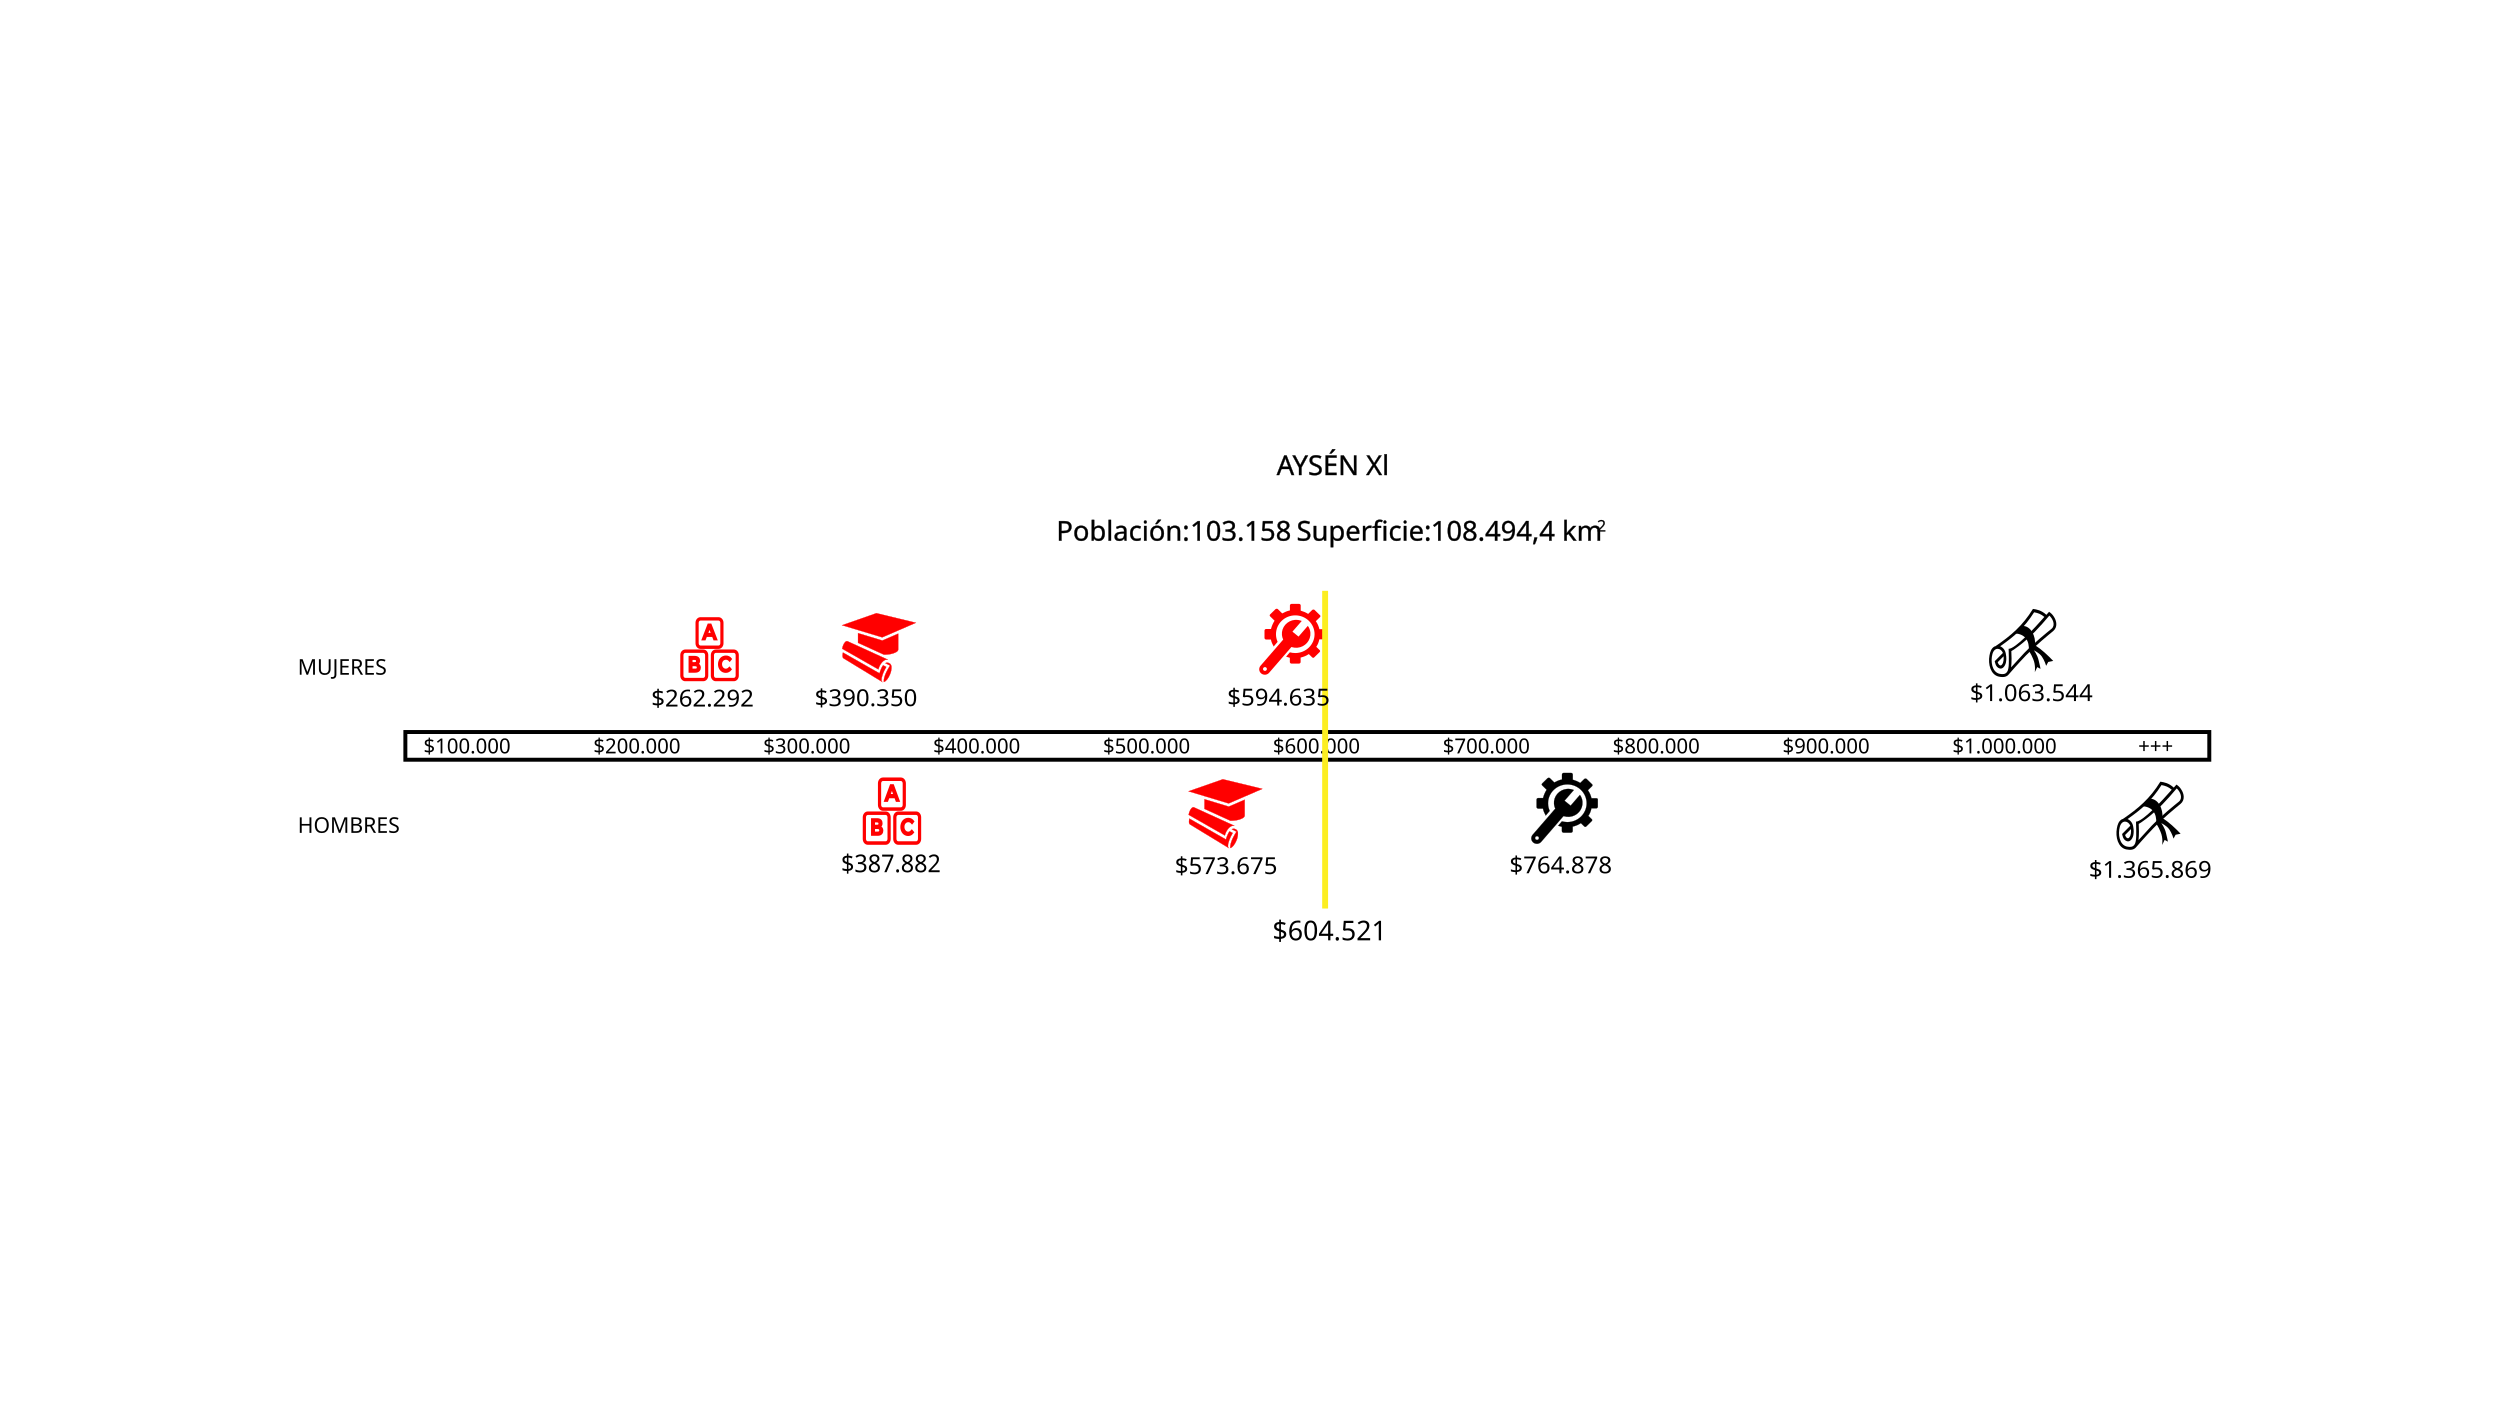
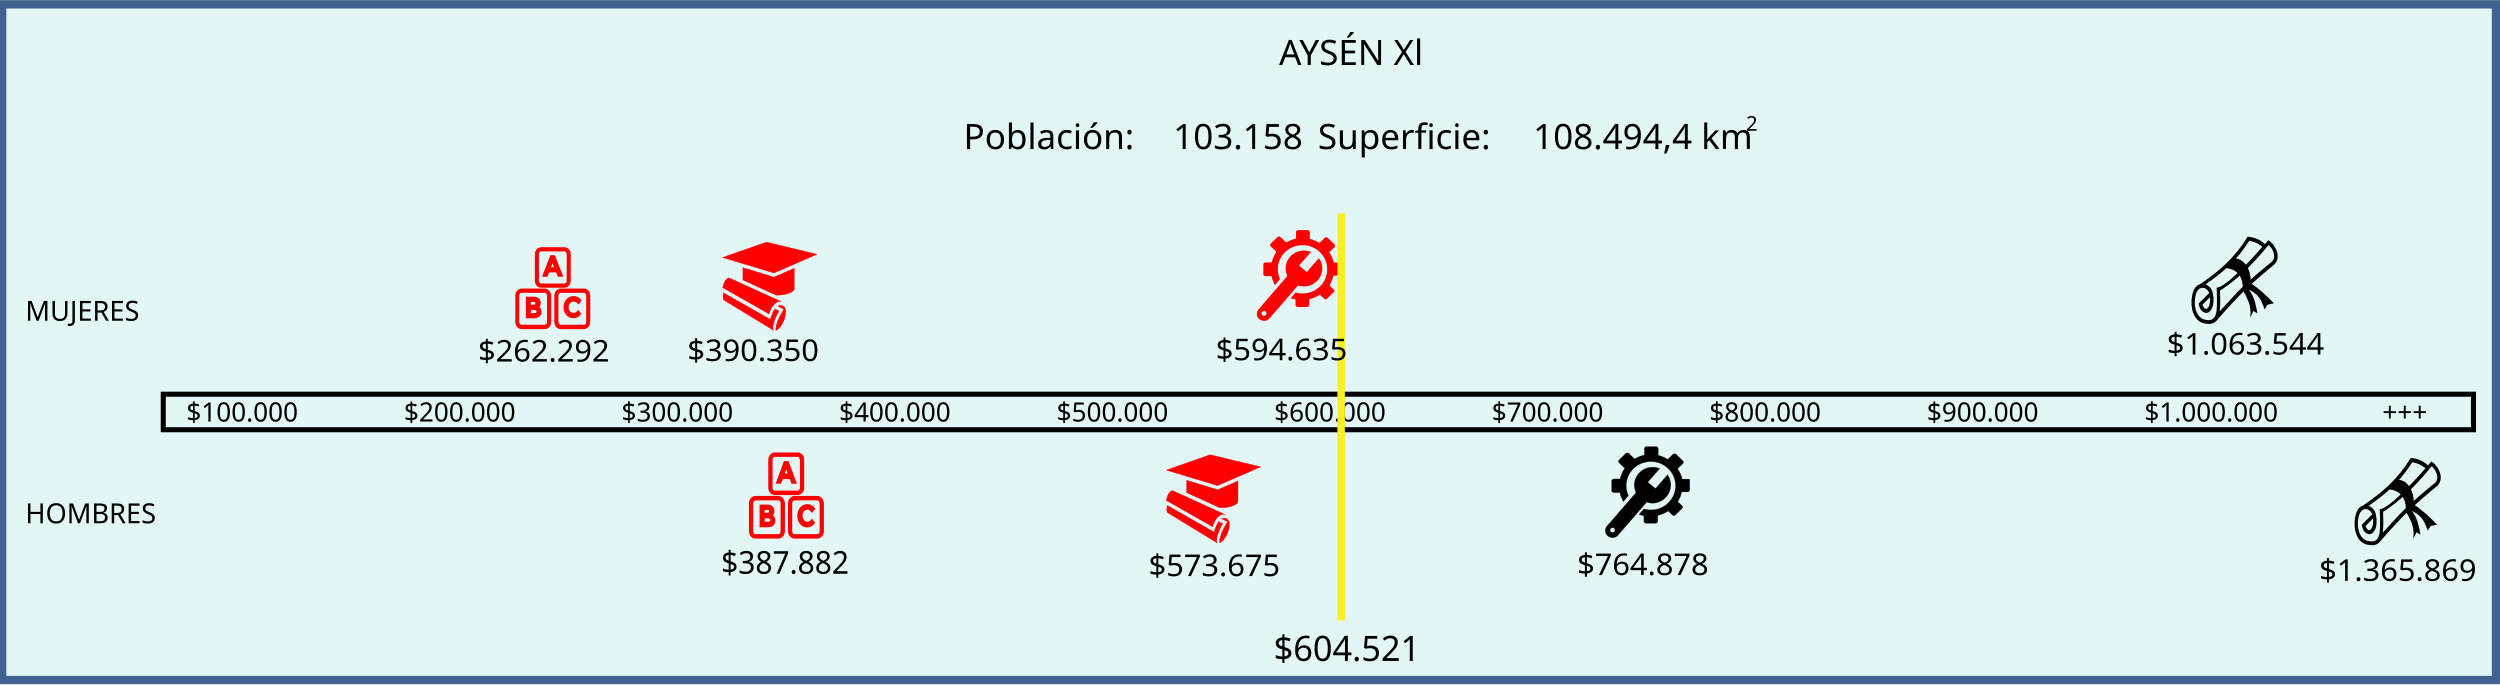
- <svg xmlns="http://www.w3.org/2000/svg" version="1.1" id="Capa_1" x="0px" y="0px" viewBox="0 0 1920 1080" style="enable-background:new 0 0 1920 1080;" xml:space="preserve">
+ <svg xmlns="http://www.w3.org/2000/svg" version="1.1" id="Capa_1" x="0px" y="0px" viewBox="0 0 1499.2 410.5" style="enable-background:new 0 0 1499.2 410.5;" xml:space="preserve">
  <style type="text/css">
- 	.st0{fill:none;stroke:#000000;stroke-width:3.04;stroke-miterlimit:10;}
- 	.st1{fill:none;}
- 	.st2{font-family:'Optima-Bold';}
- 	.st3{font-size:16px;}
- 	.st4{letter-spacing:27.57;}
- 	.st5{letter-spacing:9.19;}
- 	.st6{fill:#FF0000;}
- 	.st7{font-size:21px;}
- 	.st8{fill:none;stroke:#000000;stroke-width:0.25;stroke-miterlimit:10;}
- 	.st9{font-family:'Optima-Regular';}
- 	.st10{font-size:12.243px;}
- 	.st11{fill:none;stroke:#000000;stroke-width:0.146;stroke-miterlimit:5.83;}
- 	.st12{fill:#FCEE21;}
- 	.st13{font-family:'Arial-Black';}
+ 	.st0{fill:#DCF4F3;fill-opacity:0.8;stroke:#416190;stroke-width:5;stroke-miterlimit:5.83;}
+ 	.st1{fill:none;stroke:#000000;stroke-width:3.04;stroke-miterlimit:10;}
+ 	.st2{fill:none;}
+ 	.st3{font-family:'Optima-Bold';}
+ 	.st4{font-size:16px;}
+ 	.st5{letter-spacing:27.6;}
+ 	.st6{letter-spacing:8.2;}
+ 	.st7{fill:#FF0000;}
+ 	.st8{font-size:21px;}
+ 	.st9{font-family:'Verdana-Bold';}
+ 	.st10{fill:none;stroke:#000000;stroke-width:0.25;stroke-miterlimit:10;}
+ 	.st11{font-family:'Optima-Regular';}
+ 	.st12{font-size:12.243px;}
+ 	.st13{fill:#FCEE21;}
	.st14{font-size:16.651px;}
	.st15{fill:#FF0000;stroke:#FF0000;stroke-width:1.366;stroke-miterlimit:10;}
	.st16{font-size:18.927px;}
	.st17{fill:#FF0000;stroke:#FF0000;stroke-width:1.334;stroke-miterlimit:10;}
	.st18{font-size:18px;}
	.st19{fill:#FF0000;stroke:#FF0000;stroke-width:0.217;stroke-miterlimit:10;}
	.st20{stroke:#000000;stroke-width:0.141;stroke-miterlimit:10;}
	.st21{fill-rule:evenodd;clip-rule:evenodd;}
</style>
-   <rect x="311.32" y="562.19" class="st0" width="1385.42" height="21.28" />
-   <rect x="325.22" y="566.57" class="st1" width="1371.8" height="36.79" />
-   <text transform="matrix(0.9794 0 0 1 325.2202 578.6016)" class="st2 st3">$100.000</text>
-   <text transform="matrix(0.9794 0 0 1 390.5659 578.6016)" class="st2 st3 st4"> </text>
-   <text transform="matrix(0.9794 0 0 1 423.0723 578.6016)" class="st2 st3 st4"> </text>
-   <text transform="matrix(0.9794 0 0 1 455.686 578.6016)" class="st2 st3">$200.000</text>
-   <text transform="matrix(0.9794 0 0 1 521.0317 578.6016)" class="st2 st3 st4"> </text>
-   <text transform="matrix(0.9794 0 0 1 553.5381 578.6016)" class="st2 st3 st4"> </text>
-   <text transform="matrix(0.9794 0 0 1 586.1519 578.6016)" class="st2 st3">$300.000</text>
-   <text transform="matrix(0.9794 0 0 1 651.4976 578.6016)" class="st2 st3 st4"> </text>
-   <text transform="matrix(0.9794 0 0 1 684.0039 578.6016)" class="st2 st3 st4"> </text>
-   <text transform="matrix(0.9794 0 0 1 716.6177 578.6016)" class="st2 st3">$400.000</text>
-   <text transform="matrix(0.9794 0 0 1 781.9634 578.6016)" class="st2 st3 st4"> </text>
-   <text transform="matrix(0.9794 0 0 1 814.4697 578.6016)" class="st2 st3 st4"> </text>
-   <text transform="matrix(0.9794 0 0 1 847.0938 578.6016)" class="st2 st3">$500.000</text>
-   <text transform="matrix(0.9794 0 0 1 912.439 578.6016)" class="st2 st3 st4"> </text>
-   <text transform="matrix(0.9794 0 0 1 944.9355 578.6016)" class="st2 st3 st4"> </text>
-   <text transform="matrix(0.9794 0 0 1 977.5596 578.6016)" class="st2 st3">$600.000</text>
-   <text transform="matrix(0.9794 0 0 1 1042.905 578.6016)" class="st2 st3 st4"> </text>
-   <text transform="matrix(0.9794 0 0 1 1075.411 578.6016)" class="st2 st3 st4"> </text>
-   <text transform="matrix(0.9794 0 0 1 1108.025 578.6016)" class="st2 st3">$700.000</text>
-   <text transform="matrix(0.9794 0 0 1 1173.371 578.6016)" class="st2 st3 st4"> </text>
-   <text transform="matrix(0.9794 0 0 1 1205.877 578.6016)" class="st2 st3 st4"> </text>
-   <text transform="matrix(0.9794 0 0 1 1238.491 578.6016)" class="st2 st3">$800.000</text>
-   <text transform="matrix(0.9794 0 0 1 1303.837 578.6016)" class="st2 st3 st4"> </text>
-   <text transform="matrix(0.9794 0 0 1 1336.343 578.6016)" class="st2 st3 st4"> </text>
-   <text transform="matrix(0.9794 0 0 1 1368.957 578.6016)" class="st2 st3">$900.000</text>
-   <text transform="matrix(0.9794 0 0 1 1434.303 578.6016)" class="st2 st3 st4"> </text>
-   <text transform="matrix(0.9794 0 0 1 1466.809 578.6016)" class="st2 st3 st4"> </text>
-   <text transform="matrix(0.9794 0 0 1 1499.423 578.6016)" class="st2 st3">$1.000.000 </text>
-   <text transform="matrix(0.9794 0 0 1 1582.192 578.6016)" class="st2 st3 st5"> </text>
-   <text transform="matrix(0.9794 0 0 1 1597.274 578.6016)" class="st2 st3 st4"> </text>
-   <text transform="matrix(0.9794 0 0 1 1629.889 578.6016)" class="st2 st3">   +++</text>
-   <path class="st6" d="M1017.02,483.22h-3.72c-0.57-2.29-1.37-4.25-2.75-6.15l3.15-3.07c0.17-0.17,0.4-0.56,0.4-0.78  c0-0.39-0.17-0.56-0.4-0.78l-4.12-4.02c-0.4-0.39-1.2-0.39-1.77,0l-3.15,3.07c-1.77-1.17-3.72-1.9-5.72-2.51v-4.02  c0-0.56-0.57-1.17-1.2-1.17h-5.89c-0.57,0-1.2,0.56-1.2,1.17v3.86c-2.17,0.39-4.12,1.34-5.89,2.29l-3.38-3.3  c-0.4-0.39-1.2-0.39-1.77,0l-4.12,4.02c-0.17,0.17-0.4,0.56-0.4,0.78c0,0.17,0.17,0.56,0.4,0.78l3.38,3.3  c-1.2,1.9-2.17,4.02-2.75,6.37h-3.78c-0.57,0-1.2,0.56-1.2,1.17v5.76c0,0.56,0.57,1.17,1.2,1.17h3.72c0.34,1.96,1.26,3.74,2.12,5.36  l3.03-3.58c-0.8-1.79-1.26-3.8-1.26-5.87c0-7.99,6.64-14.47,14.82-14.47s14.82,6.48,14.82,14.47s-6.64,14.47-14.82,14.47  c-1.43,0-2.86-0.22-4.18-0.56l-2.86,3.35c0.92,0.34,1.89,0.61,2.86,0.84v3.3c0,0.56,0.57,1.17,1.2,1.17h5.89  c0.57,0,1.2-0.56,1.2-1.17v-3.46c2.35-0.56,4.35-1.34,6.29-2.68l2.57,2.51c0.17,0.17,0.57,0.39,0.8,0.39s0.57-0.17,0.8-0.39  l4.12-4.02c0.17-0.17,0.4-0.56,0.4-0.78c0-0.39-0.17-0.56-0.4-0.78l-2.57-2.51c1.2-1.73,1.95-3.63,2.35-5.76h3.72  c0.57,0,1.2-0.56,1.2-1.17V484C1018.22,483.83,1017.82,483.22,1017.02,483.22z" />
-   <path class="st6" d="M1006.38,485.84c-0.17-1.84-0.8-3.63-1.95-5.2l-7.15,8.27l-4.69-3.8l7.15-8.21c-1.66-0.67-3.43-0.95-5.21-0.84  c-6.01,0.5-10.53,5.7-10.01,11.57c0.11,1.17,0.4,2.35,0.92,3.46l0.06,0.11l-17.39,20.06c-0.74,0.84-1.09,1.96-1.03,3.07  c0.11,1.12,0.63,2.12,1.49,2.85s2,1.06,3.15,1.01c1.14-0.11,2.17-0.61,2.92-1.45l17.16-19.84l0.17,0.06c1.43,0.45,2.92,0.61,4.4,0.5  C1002.38,496.96,1006.9,491.77,1006.38,485.84z M971.6,515.24c-0.86,0.06-1.54-0.56-1.6-1.34c-0.06-0.84,0.57-1.51,1.37-1.56  c0.86-0.06,1.54,0.56,1.6,1.34C973.03,514.46,972.46,515.18,971.6,515.24z" />
-   <rect x="977.24" y="706.38" class="st1" width="91.99" height="32.32" />
-   <text transform="matrix(0.9794 0 0 1 977.2383 722.168)" class="st2 st7">$604.521</text>
-   <rect x="802.33" y="349.02" class="st1" width="439.9" height="108.68" />
-   <text transform="matrix(1 0 0 1 975.0231 364.8115)" class="st2 st7"> AYSÉN Xl</text>
-   <text transform="matrix(1 0 0 1 975.0231 364.8115)" class="st8 st2 st7"> AYSÉN Xl</text>
-   <text transform="matrix(1 0 0 1 811.2848 415.2114)" class="st2 st7">Población: </text>
-   <text transform="matrix(1 0 0 1 811.2848 415.2114)" class="st8 st2 st7">Población: </text>
-   <text transform="matrix(1 0 0 1 914.0153 415.2114)" class="st9 st7">103.158 </text>
-   <text transform="matrix(1 0 0 1 914.0153 415.2114)" class="st8 st9 st7">103.158 </text>
-   <text transform="matrix(1 0 0 1 995.7457 415.2114)" class="st2 st7">Superficie:</text>
-   <text transform="matrix(1 0 0 1 995.7457 415.2114)" class="st8 st2 st7">Superficie:</text>
-   <text transform="matrix(1 0 0 1 1093.395 415.2114)" class="st9 st7"> 108.494,4 km</text>
-   <text transform="matrix(1 0 0 1 1093.395 415.2114)" class="st8 st9 st7"> 108.494,4 km</text>
-   <text transform="matrix(1 0 0 1 1226.469 408.2188)" class="st9 st10">2</text>
-   <text transform="matrix(1 0 0 1 1226.469 408.2188)" class="st11 st9 st10">2</text>
-   <rect x="1015.43" y="453.75" class="st12" width="4.53" height="244" />
-   <rect x="228.67" y="506.25" class="st1" width="105.45" height="23.66" />
-   <text transform="matrix(0.9794 0 0 1 228.6709 518.1733)" class="st13 st14">MUJERES</text>
-   <rect x="228.67" y="627.69" class="st1" width="96.18" height="26.03" />
-   <text transform="matrix(0.9794 0 0 1 228.6709 639.6172)" class="st13 st14">HOMBRES</text>
-   <rect x="427.74" y="390.49" class="st1" width="80.55" height="23.32" />
+   <rect x="1.3" y="2.6" class="st0" width="1495.5" height="405.2" />
+   <rect x="97.9" y="236.4" class="st1" width="1385.4" height="21.3" />
+   <rect x="111.8" y="240.8" class="st2" width="1371.8" height="36.8" />
+   <text transform="matrix(0.9794 0 0 1 111.7676 252.7838)" class="st3 st4">$100.000</text>
+   <text transform="matrix(0.9794 0 0 1 177.1133 252.7838)" class="st3 st4 st5"> </text>
+   <text transform="matrix(0.9794 0 0 1 209.6201 252.7838)" class="st3 st4 st5"> </text>
+   <text transform="matrix(0.9794 0 0 1 242.2339 252.7838)" class="st3 st4">$200.000</text>
+   <text transform="matrix(0.9794 0 0 1 307.5791 252.7838)" class="st3 st4 st5"> </text>
+   <text transform="matrix(0.9794 0 0 1 340.0859 252.7838)" class="st3 st4 st5"> </text>
+   <text transform="matrix(0.9794 0 0 1 372.6992 252.7838)" class="st3 st4">$300.000</text>
+   <text transform="matrix(0.9794 0 0 1 438.0449 252.7838)" class="st3 st4 st5"> </text>
+   <text transform="matrix(0.9794 0 0 1 470.5518 252.7838)" class="st3 st4 st5"> </text>
+   <text transform="matrix(0.9794 0 0 1 503.165 252.7838)" class="st3 st4">$400.000</text>
+   <text transform="matrix(0.9794 0 0 1 568.5107 252.7838)" class="st3 st4 st5"> </text>
+   <text transform="matrix(0.9794 0 0 1 601.0176 252.7838)" class="st3 st4 st5"> </text>
+   <text transform="matrix(0.9794 0 0 1 633.6416 252.7838)" class="st3 st4">$500.000</text>
+   <text transform="matrix(0.9794 0 0 1 698.9863 252.7838)" class="st3 st4 st5"> </text>
+   <text transform="matrix(0.9794 0 0 1 731.4834 252.7838)" class="st3 st4 st5"> </text>
+   <text transform="matrix(0.9794 0 0 1 764.1074 252.7838)" class="st3 st4">$600.000</text>
+   <text transform="matrix(0.9794 0 0 1 829.4531 252.7838)" class="st3 st4 st5"> </text>
+   <text transform="matrix(0.9794 0 0 1 861.959 252.7838)" class="st3 st4 st5"> </text>
+   <text transform="matrix(0.9794 0 0 1 894.5732 252.7838)" class="st3 st4">$700.000</text>
+   <text transform="matrix(0.9794 0 0 1 959.9189 252.7838)" class="st3 st4 st5"> </text>
+   <text transform="matrix(0.9794 0 0 1 992.4248 252.7838)" class="st3 st4 st5"> </text>
+   <text transform="matrix(0.9794 0 0 1 1025.039 252.7838)" class="st3 st4">$800.000</text>
+   <text transform="matrix(0.9794 0 0 1 1090.385 252.7838)" class="st3 st4 st5"> </text>
+   <text transform="matrix(0.9794 0 0 1 1122.891 252.7838)" class="st3 st4 st5"> </text>
+   <text transform="matrix(0.9794 0 0 1 1155.505 252.7838)" class="st3 st4">$900.000</text>
+   <text transform="matrix(0.9794 0 0 1 1220.851 252.7838)" class="st3 st4 st5"> </text>
+   <text transform="matrix(0.9794 0 0 1 1253.356 252.7838)" class="st3 st4 st5"> </text>
+   <text transform="matrix(0.9794 0 0 1 1285.971 252.7838)" class="st3 st4">$1.000.000 </text>
+   <text transform="matrix(0.9794 0 0 1 1368.74 252.7838)" class="st3 st4 st6"> </text>
+   <text transform="matrix(0.9794 0 0 1 1383.822 252.7838)" class="st3 st4 st5"> </text>
+   <text transform="matrix(0.9794 0 0 1 1416.437 252.7838)" class="st3 st4">   +++</text>
+   <path class="st7" d="M803.6,157.4h-3.7c-0.6-2.3-1.4-4.2-2.8-6.1l3.2-3.1c0.2-0.2,0.4-0.6,0.4-0.8c0-0.4-0.2-0.6-0.4-0.8l-4.1-4  c-0.4-0.4-1.2-0.4-1.8,0l-3.2,3.1c-1.8-1.2-3.7-1.9-5.7-2.5v-4c0-0.6-0.6-1.2-1.2-1.2h-5.9c-0.6,0-1.2,0.6-1.2,1.2v3.9  c-2.2,0.4-4.1,1.3-5.9,2.3l-3.4-3.3c-0.4-0.4-1.2-0.4-1.8,0l-4.1,4c-0.2,0.2-0.4,0.6-0.4,0.8s0.2,0.6,0.4,0.8l3.4,3.3  c-1.2,1.9-2.2,4-2.8,6.4h-3.8c-0.6,0-1.2,0.6-1.2,1.2v5.8c0,0.6,0.6,1.2,1.2,1.2h3.7c0.3,2,1.3,3.7,2.1,5.4l3-3.6  c-0.8-1.8-1.3-3.8-1.3-5.9c0-8,6.6-14.5,14.8-14.5s14.8,6.5,14.8,14.5s-6.6,14.5-14.8,14.5c-1.4,0-2.9-0.2-4.2-0.6l-2.9,3.4  c0.9,0.3,1.9,0.6,2.9,0.8v3.3c0,0.6,0.6,1.2,1.2,1.2h5.9c0.6,0,1.2-0.6,1.2-1.2v-3.5c2.3-0.6,4.3-1.3,6.3-2.7l2.6,2.5  c0.2,0.2,0.6,0.4,0.8,0.4s0.6-0.2,0.8-0.4l4.1-4c0.2-0.2,0.4-0.6,0.4-0.8c0-0.4-0.2-0.6-0.4-0.8l-2.6-2.5c1.2-1.7,2-3.6,2.3-5.8h3.7  c0.6,0,1.2-0.6,1.2-1.2v-5.8C804.8,158,804.4,157.4,803.6,157.4z" />
+   <path class="st7" d="M792.9,160c-0.2-1.8-0.8-3.6-2-5.2l-7.2,8.3l-4.7-3.8l7.2-8.2c-1.7-0.7-3.4-1-5.2-0.8c-6,0.5-10.5,5.7-10,11.6  c0.1,1.2,0.4,2.4,0.9,3.5l0.1,0.1l-17.3,20c-0.7,0.8-1.1,2-1,3.1s0.6,2.1,1.5,2.8s2,1.1,3.2,1c1.1-0.1,2.2-0.6,2.9-1.5l17.2-19.8  l0.2,0.1c1.4,0.5,2.9,0.6,4.4,0.5C788.9,171.2,793.4,166,792.9,160z M758.1,189.4c-0.9,0.1-1.5-0.6-1.6-1.3  c-0.1-0.8,0.6-1.5,1.4-1.6c0.9-0.1,1.5,0.6,1.6,1.3C759.6,188.7,759,189.4,758.1,189.4z" />
+   <rect x="763.8" y="380.6" class="st2" width="92" height="32.3" />
+   <text transform="matrix(0.9794 0 0 1 763.7861 396.3502)" class="st3 st8">$604.521</text>
+   <rect x="588.9" y="23.2" class="st2" width="439.9" height="108.7" />
+   <text transform="matrix(1 0 0 1 761.5713 38.9935)" class="st9 st8"> AYSÉN Xl</text>
+   <text transform="matrix(1 0 0 1 577.833 89.3934)" class="st9 st8">Población:</text>
+   <text transform="matrix(1 0 0 1 700.933 89.3934)" class="st3 st8"> </text>
+   <text transform="matrix(1 0 0 1 597.833 89.3934)" class="st10 st3 st8"> </text>
+   <text transform="matrix(1 0 0 1 703.5635 89.3934)" class="st11 st8">103.158 </text>
+   <text transform="matrix(1 0 0 1 790.2939 89.3934)" class="st9 st8">Superficie:</text>
+   <text transform="matrix(1 0 0 1 913.9429 89.3934)" class="st11 st8"> 108.494,4 km</text>
+   <text transform="matrix(1 0 0 1 1047.017 78.4007)" class="st11 st12">2</text>
+   <rect x="802" y="128" class="st13" width="4.5" height="244" />
+   <rect x="15.2" y="180.5" class="st2" width="105.4" height="23.7" />
+   <text transform="matrix(0.9794 0 0 1 15.2188 192.3551)" class="st9 st14">MUJERES</text>
+   <rect x="15.2" y="301.9" class="st2" width="96.2" height="26" />
+   <text transform="matrix(0.9794 0 0 1 15.2188 313.7994)" class="st9 st14">HOMBRES</text>
+   <rect x="214.3" y="64.7" class="st2" width="80.5" height="23.3" />
  <g>
    <g>
-       <path class="st15" d="M680.23,623.89h-13.8c-1.74,0-3.15,1.7-3.15,3.79v16.64c0,2.09,1.41,3.79,3.15,3.79h13.8    c1.74,0,3.15-1.7,3.15-3.79v-16.64C683.37,625.59,681.96,623.89,680.23,623.89z M682.28,644.32c0,1.36-0.92,2.47-2.05,2.47h-13.8    c-1.13,0-2.05-1.11-2.05-2.47v-16.64c0-1.36,0.92-2.47,2.05-2.47h13.8c1.13,0,2.05,1.11,2.05,2.47V644.32L682.28,644.32z" />
-       <path class="st15" d="M675.64,634.9c0.96-0.52,1.49-1.16,1.49-2.63c0-1.81-1.01-3.23-3.57-3.23h-3.93v12.19h4.43    c2.63,0,3.65-1.56,3.65-3.38C677.69,636.28,676.87,635.22,675.64,634.9z M671.33,630.94h2.18c1.09,0,1.84,0.34,1.84,1.64    c0,1.01-0.62,1.52-1.85,1.52h-2.17L671.33,630.94L671.33,630.94z M674.01,639.33h-2.68V636h2.46c1.44,0,2.16,0.54,2.16,1.62    C675.94,639.01,675.17,639.33,674.01,639.33z" />
-       <path class="st15" d="M691.89,622.02c1.74,0,3.15-1.7,3.15-3.79v-16.64c0-2.09-1.41-3.79-3.15-3.79h-13.8    c-1.74,0-3.15,1.7-3.15,3.79v16.64c0,2.09,1.41,3.79,3.15,3.79H691.89L691.89,622.02z M676.04,618.23v-16.64    c0-1.36,0.92-2.47,2.05-2.47h13.8c1.13,0,2.05,1.11,2.05,2.47v16.64c0,1.36-0.92,2.47-2.05,2.47h-13.8    C676.96,620.7,676.04,619.59,676.04,618.23z" />
-       <path class="st15" d="M682.46,612.36h5.06l1.01,2.77h1.82l-4.45-12.19h-1.82l-4.45,12.19h1.82L682.46,612.36z M684.99,605.44    l1.84,5.02h-3.67L684.99,605.44z" />
-       <path class="st15" d="M703.62,623.89h-13.8c-1.74,0-3.15,1.7-3.15,3.79v16.64c0,2.09,1.41,3.79,3.15,3.79h13.8    c1.74,0,3.15-1.7,3.15-3.79v-16.64C706.77,625.59,705.36,623.89,703.62,623.89z M705.68,644.32c0,1.36-0.92,2.47-2.05,2.47h-13.8    c-1.13,0-2.05-1.11-2.05-2.47v-16.64c0-1.36,0.92-2.47,2.05-2.47h13.8c1.13,0,2.05,1.11,2.05,2.47V644.32L705.68,644.32z" />
-       <path class="st15" d="M697.55,630.77c1.22,0,1.98,0.46,2.88,1.5l1.08-1.43c-1.05-1.39-2.36-2.09-3.93-2.09    c-3.18,0-5.43,2.74-5.43,6.35c0,3.71,2.3,6.28,5.32,6.28c1.53,0,2.83-0.71,3.9-2.14l-1.1-1.36c-1.04,1.18-1.82,1.5-2.85,1.5    c-1.82,0-3.49-1.77-3.49-4.35C693.93,632.47,695.55,630.77,697.55,630.77z" />
+       <path class="st15" d="M466.8,298.1H453c-1.7,0-3.2,1.7-3.2,3.8v16.6c0,2.1,1.4,3.8,3.2,3.8h13.8c1.7,0,3.2-1.7,3.2-3.8v-16.6    C469.9,299.8,468.5,298.1,466.8,298.1z M468.8,318.5c0,1.4-0.9,2.5-2,2.5H453c-1.1,0-2-1.1-2-2.5v-16.6c0-1.4,0.9-2.5,2-2.5h13.8    c1.1,0,2,1.1,2,2.5V318.5L468.8,318.5z" />
+       <path class="st15" d="M462.2,309.1c1-0.5,1.5-1.2,1.5-2.6c0-1.8-1-3.2-3.6-3.2h-3.9v12.2h4.4c2.6,0,3.7-1.6,3.7-3.4    C464.2,310.5,463.4,309.4,462.2,309.1z M457.9,305.1h2.2c1.1,0,1.8,0.3,1.8,1.6c0,1-0.6,1.5-1.8,1.5h-2.2V305.1L457.9,305.1z     M460.6,313.5h-2.7v-3.3h2.5c1.4,0,2.2,0.5,2.2,1.6C462.5,313.2,461.7,313.5,460.6,313.5z" />
+       <path class="st15" d="M478.4,296.2c1.7,0,3.2-1.7,3.2-3.8v-16.6c0-2.1-1.4-3.8-3.2-3.8h-13.8c-1.7,0-3.2,1.7-3.2,3.8v16.6    c0,2.1,1.4,3.8,3.2,3.8H478.4L478.4,296.2z M462.6,292.4v-16.6c0-1.4,0.9-2.5,2-2.5h13.8c1.1,0,2,1.1,2,2.5v16.6    c0,1.4-0.9,2.5-2,2.5h-13.8C463.5,294.9,462.6,293.8,462.6,292.4z" />
+       <path class="st15" d="M469,286.6h5.1l1,2.8h1.8l-4.5-12.2h-1.8l-4.5,12.2h1.8L469,286.6z M471.5,279.6l1.8,5h-3.7L471.5,279.6z" />
+       <path class="st15" d="M490.2,298.1h-13.8c-1.7,0-3.2,1.7-3.2,3.8v16.6c0,2.1,1.4,3.8,3.2,3.8h13.8c1.7,0,3.2-1.7,3.2-3.8v-16.6    C493.3,299.8,491.9,298.1,490.2,298.1z M492.2,318.5c0,1.4-0.9,2.5-2,2.5h-13.8c-1.1,0-2-1.1-2-2.5v-16.6c0-1.4,0.9-2.5,2-2.5    h13.8c1.1,0,2,1.1,2,2.5V318.5L492.2,318.5z" />
+       <path class="st15" d="M484.1,305c1.2,0,2,0.5,2.9,1.5l1.1-1.4c-1-1.4-2.4-2.1-3.9-2.1c-3.2,0-5.4,2.7-5.4,6.3    c0,3.7,2.3,6.3,5.3,6.3c1.5,0,2.8-0.7,3.9-2.1l-1.1-1.4c-1,1.2-1.8,1.5-2.8,1.5c-1.8,0-3.5-1.8-3.5-4.3    C480.5,306.7,482.1,305,484.1,305z" />
    </g>
-     <rect x="645.89" y="655.63" class="st1" width="84.11" height="25.37" />
-     <text transform="matrix(0.9484 0 0 1 645.8936 669.8662)" class="st2 st16">$387.882</text>
+     <rect x="432.4" y="329.8" class="st2" width="84.1" height="25.4" />
+     <text transform="matrix(0.9484 0 0 1 432.4424 344.0485)" class="st3 st16">$387.882</text>
  </g>
  <g>
    <g>
-       <path class="st17" d="M540.12,499.48h-13.84c-1.74,0-3.16,1.62-3.16,3.61v15.82c0,1.99,1.42,3.61,3.16,3.61h13.84    c1.74,0,3.16-1.62,3.16-3.61v-15.82C543.28,501.1,541.86,499.48,540.12,499.48z M542.18,518.91c0,1.3-0.92,2.35-2.06,2.35h-13.84    c-1.13,0-2.06-1.06-2.06-2.35v-15.82c0-1.3,0.92-2.35,2.06-2.35h13.84c1.13,0,2.06,1.06,2.06,2.35V518.91L542.18,518.91z" />
-       <path class="st17" d="M535.52,509.95c0.96-0.49,1.49-1.1,1.49-2.5c0-1.72-1.01-3.07-3.58-3.07h-3.95v11.59h4.44    c2.64,0,3.66-1.48,3.66-3.22C537.58,511.26,536.76,510.25,535.52,509.95z M531.2,506.18h2.19c1.09,0,1.84,0.32,1.84,1.56    c0,0.96-0.62,1.44-1.86,1.44h-2.18L531.2,506.18L531.2,506.18z M533.88,514.16h-2.68v-3.17h2.47c1.44,0,2.16,0.51,2.16,1.54    C535.82,513.86,535.05,514.16,533.88,514.16z" />
-       <path class="st17" d="M551.82,497.7c1.74,0,3.16-1.62,3.16-3.61v-15.82c0-1.99-1.42-3.61-3.16-3.61h-13.84    c-1.74,0-3.16,1.62-3.16,3.61v15.82c0,1.99,1.42,3.61,3.16,3.61H551.82L551.82,497.7z M535.92,494.09v-15.82    c0-1.3,0.92-2.35,2.06-2.35h13.84c1.13,0,2.06,1.06,2.06,2.35v15.82c0,1.3-0.92,2.35-2.06,2.35h-13.84    C536.84,496.44,535.92,495.39,535.92,494.09z" />
-       <path class="st17" d="M542.36,488.51h5.08l1.02,2.64h1.83l-4.47-11.59h-1.83l-4.47,11.59h1.83L542.36,488.51z M544.9,481.93    l1.84,4.78h-3.68L544.9,481.93z" />
-       <path class="st17" d="M563.58,499.48h-13.84c-1.74,0-3.16,1.62-3.16,3.61v15.82c0,1.99,1.42,3.61,3.16,3.61h13.84    c1.74,0,3.16-1.62,3.16-3.61v-15.82C566.74,501.1,565.32,499.48,563.58,499.48z M565.64,518.91c0,1.3-0.92,2.35-2.06,2.35h-13.84    c-1.13,0-2.06-1.06-2.06-2.35v-15.82c0-1.3,0.92-2.35,2.06-2.35h13.84c1.13,0,2.06,1.06,2.06,2.35V518.91L565.64,518.91z" />
-       <path class="st17" d="M557.49,506.02c1.23,0,1.98,0.43,2.89,1.43l1.09-1.36c-1.05-1.33-2.37-1.99-3.94-1.99    c-3.19,0-5.45,2.61-5.45,6.04c0,3.53,2.31,5.97,5.33,5.97c1.53,0,2.84-0.68,3.91-2.04l-1.1-1.29c-1.05,1.12-1.82,1.43-2.86,1.43    c-1.83,0-3.5-1.68-3.5-4.14C553.86,507.63,555.48,506.02,557.49,506.02z" />
+       <path class="st17" d="M326.7,173.7h-13.8c-1.7,0-3.2,1.6-3.2,3.6v15.8c0,2,1.4,3.6,3.2,3.6h13.8c1.7,0,3.2-1.6,3.2-3.6v-15.8    C329.8,175.3,328.4,173.7,326.7,173.7z M328.7,193.1c0,1.3-0.9,2.3-2.1,2.3h-13.8c-1.1,0-2.1-1.1-2.1-2.3v-15.8    c0-1.3,0.9-2.4,2.1-2.4h13.8c1.1,0,2.1,1.1,2.1,2.4V193.1L328.7,193.1z" />
+       <path class="st17" d="M322.1,184.2c1-0.5,1.5-1.1,1.5-2.5c0-1.7-1-3.1-3.6-3.1h-4v11.6h4.4c2.6,0,3.7-1.5,3.7-3.2    C324.1,185.5,323.3,184.5,322.1,184.2z M317.7,180.4h2.2c1.1,0,1.8,0.3,1.8,1.6c0,1-0.6,1.4-1.9,1.4h-2.2L317.7,180.4L317.7,180.4    z M320.4,188.4h-2.7v-3.2h2.5c1.4,0,2.2,0.5,2.2,1.5C322.4,188.1,321.6,188.4,320.4,188.4z" />
+       <path class="st17" d="M338.4,171.9c1.7,0,3.2-1.6,3.2-3.6v-15.8c0-2-1.4-3.6-3.2-3.6h-13.8c-1.7,0-3.2,1.6-3.2,3.6v15.8    c0,2,1.4,3.6,3.2,3.6L338.4,171.9L338.4,171.9z M322.5,168.3v-15.8c0-1.3,0.9-2.4,2.1-2.4h13.8c1.1,0,2.1,1.1,2.1,2.4v15.8    c0,1.3-0.9,2.4-2.1,2.4h-13.8C323.4,170.6,322.5,169.6,322.5,168.3z" />
+       <path class="st17" d="M328.9,162.7h5.1l1,2.6h1.8l-4.5-11.6h-1.8l-4.5,11.6h1.8L328.9,162.7z M331.4,156.1l1.8,4.8h-3.7    L331.4,156.1z" />
+       <path class="st17" d="M350.1,173.7h-13.8c-1.7,0-3.2,1.6-3.2,3.6v15.8c0,2,1.4,3.6,3.2,3.6h13.8c1.7,0,3.2-1.6,3.2-3.6v-15.8    C353.3,175.3,351.9,173.7,350.1,173.7z M352.2,193.1c0,1.3-0.9,2.3-2.1,2.3h-13.8c-1.1,0-2.1-1.1-2.1-2.3v-15.8    c0-1.3,0.9-2.4,2.1-2.4h13.8c1.1,0,2.1,1.1,2.1,2.4V193.1L352.2,193.1z" />
+       <path class="st17" d="M344,180.2c1.2,0,2,0.4,2.9,1.4l1.1-1.4c-1-1.3-2.4-2-3.9-2c-3.2,0-5.5,2.6-5.5,6c0,3.5,2.3,6,5.3,6    c1.5,0,2.8-0.7,3.9-2l-1.1-1.3c-1,1.1-1.8,1.4-2.9,1.4c-1.8,0-3.5-1.7-3.5-4.1C340.4,181.8,342,180.2,344,180.2z" />
    </g>
-     <rect x="500.14" y="529.08" class="st1" width="93.09" height="18.81" />
-     <text transform="matrix(1.0255 0 0 1 500.1421 542.6123)" class="st2 st18">$262.292</text>
+     <rect x="286.7" y="203.3" class="st2" width="93.1" height="18.8" />
+     <text transform="matrix(1.0255 0 0 1 286.6895 216.7946)" class="st3 st18">$262.292</text>
  </g>
  <g>
-     <path class="st19" d="M949.24,637.01c-0.64-0.41-1.35-0.59-2.06-0.54c-0.39,0.05-0.77,0.18-1.12,0.38l3.58,1.85   c-1.06,1.61-2.03,3.32-2.89,5.11c-0.62,1.25-1.12,2.59-1.5,3.99c-0.33,1.12-0.46,2.31-0.38,3.5c1.71-0.49,3.52-2.9,4.69-5.78   c0.83-1.84,1.23-3.94,1.15-6.06C950.57,638.38,950.02,637.47,949.24,637.01z" />
-     <path class="st19" d="M925.06,613.83v7.41l19.89,9.06h0.01c1.52,0,3.04-0.11,4.55-0.33c3.88-0.72,6.39-2.11,6.39-3.57v-12.21   l-12.21,5.29L925.06,613.83z" />
-     <polygon class="st19" points="939.15,598.49 912.82,607.71 925.06,611.41 943.6,617.02 955.9,611.71 969.44,605.84  " />
-     <path class="st19" d="M943.13,648.71c0.02-0.15,0.05-0.33,0.07-0.52s0.07-0.41,0.14-0.63l0.04-0.14c0.45-1.7,1.05-3.32,1.8-4.84   c0.44-0.96,0.94-1.88,1.48-2.75c0.02-0.03,0.04-0.06,0.05-0.09l-2.43-1.24c-0.57,0.77-1.05,1.63-1.44,2.56   c-0.53,1.16-0.97,2.38-1.31,3.65l-28.08-16l-0.17,0.96c-0.24,1.48-0.17,3.05,0.58,3.45l29.61,18.02   C943.06,650.74,942.96,649.88,943.13,648.71z" />
-     <path class="st19" d="M941.2,639.97c1.67-4.12,4.61-6.48,6.87-5.72l-0.09-0.04l-30.93-14.12c-1.15-0.63-2.8,1.04-3.7,3.77   c-0.21,0.62-0.36,1.27-0.46,1.93l27.76,15.81C940.79,641.04,940.98,640.5,941.2,639.97z" />
-     <rect x="902.23" y="657.74" class="st1" width="100" height="20.96" />
-     <text transform="matrix(1.0255 0 0 1 902.2324 671.2764)" class="st2 st18">$573.675</text>
+     <path class="st19" d="M735.8,311.2c-0.6-0.4-1.3-0.6-2.1-0.5c-0.4,0-0.8,0.2-1.1,0.4l3.6,1.8c-1.1,1.6-2,3.3-2.9,5.1   c-0.6,1.2-1.1,2.6-1.5,4c-0.3,1.1-0.5,2.3-0.4,3.5c1.7-0.5,3.5-2.9,4.7-5.8c0.8-1.8,1.2-3.9,1.2-6.1   C737.1,312.6,736.6,311.7,735.8,311.2z" />
+     <path class="st19" d="M711.6,288v7.4l19.9,9.1l0,0c1.5,0,3-0.1,4.5-0.3c3.9-0.7,6.4-2.1,6.4-3.6v-12.2l-12.2,5.3L711.6,288z" />
+     <polygon class="st19" points="725.7,272.7 699.4,281.9 711.6,285.6 730.1,291.2 742.4,285.9 756,280  " />
+     <path class="st19" d="M729.7,322.9c0-0.2,0-0.3,0.1-0.5s0.1-0.4,0.1-0.6v-0.1c0.5-1.7,1-3.3,1.8-4.8c0.4-1,0.9-1.9,1.5-2.8V314   l-2.4-1.2c-0.6,0.8-1,1.6-1.4,2.6c-0.5,1.2-1,2.4-1.3,3.7l-28.1-16l-0.2,1c-0.2,1.5-0.2,3,0.6,3.5l29.6,18   C729.6,324.9,729.5,324.1,729.7,322.9z" />
+     <path class="st19" d="M727.7,314.2c1.7-4.1,4.6-6.5,6.9-5.7h-0.1l-30.9-14.1c-1.2-0.6-2.8,1-3.7,3.8c-0.2,0.6-0.4,1.3-0.5,1.9   l27.8,15.8C727.3,315.2,727.5,314.7,727.7,314.2z" />
+     <rect x="688.8" y="331.9" class="st2" width="100" height="21" />
+     <text transform="matrix(1.0255 0 0 1 688.7803 345.4586)" class="st3 st18">$573.675</text>
  </g>
-   <rect x="942.52" y="528.29" class="st1" width="103.71" height="22.29" />
-   <text transform="matrix(1.0255 0 0 1 942.52 541.8301)" class="st2 st18">$594.635</text>
+   <rect x="729.1" y="202.5" class="st2" width="103.7" height="22.3" />
+   <text transform="matrix(1.0255 0 0 1 729.0674 216.0123)" class="st3 st18">$594.635</text>
  <g>
-     <path class="st20" d="M1225.97,613.05h-3.72c-0.57-2.29-1.37-4.25-2.75-6.15l3.15-3.07c0.17-0.17,0.4-0.56,0.4-0.78   c0-0.39-0.17-0.56-0.4-0.78l-4.12-4.02c-0.4-0.39-1.2-0.39-1.77,0l-3.15,3.07c-1.77-1.17-3.72-1.9-5.72-2.51v-4.02   c0-0.56-0.57-1.17-1.2-1.17h-5.89c-0.57,0-1.2,0.56-1.2,1.17v3.86c-2.17,0.39-4.12,1.34-5.89,2.29l-3.38-3.3   c-0.4-0.39-1.2-0.39-1.77,0l-4.12,4.02c-0.17,0.17-0.4,0.56-0.4,0.78c0,0.17,0.17,0.56,0.4,0.78l3.38,3.3   c-1.2,1.9-2.17,4.02-2.75,6.37h-3.78c-0.57,0-1.2,0.56-1.2,1.17v5.76c0,0.56,0.57,1.17,1.2,1.17h3.72   c0.34,1.96,1.26,3.74,2.12,5.36l3.03-3.58c-0.8-1.79-1.26-3.8-1.26-5.87c0-7.99,6.64-14.47,14.82-14.47s14.82,6.48,14.82,14.47   s-6.64,14.47-14.82,14.47c-1.43,0-2.86-0.22-4.18-0.56l-2.86,3.35c0.92,0.34,1.89,0.61,2.86,0.84v3.3c0,0.56,0.57,1.17,1.2,1.17   h5.89c0.57,0,1.2-0.56,1.2-1.17v-3.46c2.35-0.56,4.35-1.34,6.29-2.68l2.57,2.51c0.17,0.17,0.57,0.39,0.8,0.39   c0.23,0,0.57-0.17,0.8-0.39l4.12-4.02c0.17-0.17,0.4-0.56,0.4-0.78c0-0.39-0.17-0.56-0.4-0.78l-2.57-2.51   c1.2-1.73,1.94-3.63,2.35-5.76h3.72c0.57,0,1.2-0.56,1.2-1.17v-5.81C1227.17,613.67,1226.77,613.05,1225.97,613.05z" />
-     <path class="st20" d="M1215.33,615.68c-0.17-1.84-0.8-3.63-1.94-5.2l-7.15,8.27l-4.69-3.8l7.15-8.21   c-1.66-0.67-3.43-0.95-5.21-0.84c-6.01,0.5-10.53,5.7-10.01,11.57c0.11,1.17,0.4,2.35,0.92,3.46l0.06,0.11l-17.39,20.06   c-0.74,0.84-1.09,1.96-1.03,3.07c0.11,1.12,0.63,2.12,1.49,2.85s2,1.06,3.15,1.01c1.14-0.11,2.17-0.61,2.92-1.45l17.16-19.84   l0.17,0.06c1.43,0.45,2.92,0.61,4.4,0.5C1211.33,626.8,1215.85,621.6,1215.33,615.68z M1180.55,645.07   c-0.86,0.06-1.54-0.56-1.6-1.34c-0.06-0.84,0.57-1.51,1.37-1.56c0.86-0.06,1.54,0.56,1.6,1.34   C1181.98,644.29,1181.41,645.02,1180.55,645.07z" />
-     <rect x="1159.23" y="657.13" class="st1" width="86.83" height="19.57" />
-     <text transform="matrix(1.0255 0 0 1 1159.232 670.6631)" class="st2 st18">$764.878</text>
+     <path class="st20" d="M1012.5,287.3h-3.7c-0.6-2.3-1.4-4.2-2.8-6.2l3.2-3.1c0.2-0.2,0.4-0.6,0.4-0.8c0-0.4-0.2-0.6-0.4-0.8l-4.1-4   c-0.4-0.4-1.2-0.4-1.8,0l-3.2,3.1c-1.8-1.2-3.7-1.9-5.7-2.5v-4c0-0.6-0.6-1.2-1.2-1.2h-5.9c-0.6,0-1.2,0.6-1.2,1.2v3.9   c-2.2,0.4-4.1,1.3-5.9,2.3l-3.4-3.3c-0.4-0.4-1.2-0.4-1.8,0l-4.1,4c-0.2,0.2-0.4,0.6-0.4,0.8c0,0.2,0.2,0.6,0.4,0.8l3.4,3.3   c-1.2,1.9-2.2,4-2.8,6.4h-3.8c-0.6,0-1.2,0.6-1.2,1.2v5.8c0,0.6,0.6,1.2,1.2,1.2h3.7c0.3,2,1.3,3.7,2.1,5.4l3-3.6   c-0.8-1.8-1.3-3.8-1.3-5.9c0-8,6.6-14.5,14.8-14.5s14.8,6.5,14.8,14.5s-6.6,14.5-14.8,14.5c-1.4,0-2.9-0.2-4.2-0.6l-2.9,3.3   c0.9,0.3,1.9,0.6,2.9,0.8v3.3c0,0.6,0.6,1.2,1.2,1.2h5.9c0.6,0,1.2-0.6,1.2-1.2v-3.5c2.3-0.6,4.3-1.3,6.3-2.7l2.6,2.5   c0.2,0.2,0.6,0.4,0.8,0.4s0.6-0.2,0.8-0.4l4.1-4c0.2-0.2,0.4-0.6,0.4-0.8c0-0.4-0.2-0.6-0.4-0.8l-2.6-2.5c1.2-1.7,1.9-3.6,2.3-5.8   h3.7c0.6,0,1.2-0.6,1.2-1.2V288C1013.7,287.9,1013.3,287.3,1012.5,287.3z" />
+     <path class="st20" d="M1001.9,289.9c-0.2-1.8-0.8-3.6-1.9-5.2l-7.2,8.3l-4.7-3.8l7.2-8.2c-1.7-0.7-3.4-1-5.2-0.8   c-6,0.5-10.5,5.7-10,11.6c0.1,1.2,0.4,2.3,0.9,3.5l0.1,0.1l-17.4,20.1c-0.7,0.8-1.1,2-1,3.1s0.6,2.1,1.5,2.8s2,1.1,3.2,1   c1.1-0.1,2.2-0.6,2.9-1.5l17.2-19.8l0.2,0.1c1.4,0.5,2.9,0.6,4.4,0.5C997.9,301,1002.4,295.8,1001.9,289.9z M967.1,319.3   c-0.9,0.1-1.5-0.6-1.6-1.3c-0.1-0.8,0.6-1.5,1.4-1.6c0.9-0.1,1.5,0.6,1.6,1.3C968.5,318.5,968,319.2,967.1,319.3z" />
+     <rect x="945.8" y="331.3" class="st2" width="86.8" height="19.6" />
+     <text transform="matrix(1.0255 0 0 1 945.7803 344.8453)" class="st3 st18">$764.878</text>
  </g>
  <g>
    <g>
-       <path d="M1573.72,469.82c-0.52,0.59-1.22,1.38-2.1,2.37c-3.85-3.56-7.52-4.15-10.31-4.55c-8.04,13.05-16.96,20.56-28.85,28.67    c-0.35,0-0.7,0.2-1.05,0.4c-2.1,1.38-2.97,3.76-3.5,6.72c-1.22,6.72,0.87,14.83,7.17,16.21c3.67,0.79,6.12,0.2,7.69-1.78    c1.22-1.38,6.47-7.51,13.29-14.63c7.69-7.91,16.96-15.42,20.8-18.58c3.5-2.97,2.8-7.71,0.35-11.27c-0.87-1.38-2.1-2.57-3.32-3.36    L1573.72,469.82z M1544.53,512.52c0.52-3.56,0.35-10.28,0.17-12.46c0.87-0.4,2.62-1.58,5.77-3.95    c8.92-6.72,16.08-14.63,23.43-23.33c2.62,2.37,4.9,7.32,1.75,10.08c-3.67,2.97-13.46,10.87-20.98,18.58    C1550.65,505.8,1546.98,509.75,1544.53,512.52z M1541.21,516.28c-1.05,1.38-2.8,1.78-5.59,1.19c-5.77-1.38-6.99-9.49-5.42-15.22    c1.57-5.54,6.47-4.74,8.04-0.79l-6.29,6.33c0.17,0.59,0.52,4.55,3.67,5.54c2.27,0.79,4.2-1.58,4.9-4.35    c0.35-1.78,0.52-3.95,0-6.52c-0.35-2.97-2.1-5.14-4.37-6.13c11.01-7.71,18.53-14.23,26.05-26.1c3.15,0.59,5.24,1.38,7.87,3.56    c-7.34,8.5-22.38,24.52-27.45,24.52c0,1.19,0.52,11.27-0.17,14.83C1542.26,514.3,1541.91,515.49,1541.21,516.28z M1538.76,504.02    c0.17,2.17,0,4.94-1.22,6.33c-1.22,1.78-2.8,0-3.32-1.78L1538.76,504.02z" />
-       <path class="st21" d="M1571.45,511.34c0,0-1.22-4.15-3.32-7.12s-6.12-4.74-6.12-4.74s2.62,3.16,3.67,7.71    c1.22,4.55,1.4,6.52,1.4,6.52l-2.45-1.38l-1.92,3.95c0,0,0.87-5.34-1.22-10.08c-1.92-4.74-3.32-6.13-3.32-6.13    c0.52-8.5-3.15-13.05-10.66-13.64l5.59-5.73c6.64-0.2,10.49,7.91,9.79,14.83c5.07,3.16,9.79,7.71,13.99,12.06l-3.85,0.79    L1571.45,511.34z" />
+       <path d="M1360.3,144c-0.5,0.6-1.2,1.4-2.1,2.4c-3.8-3.6-7.5-4.1-10.3-4.5c-8,13-17,20.6-28.8,28.7c-0.3,0-0.7,0.2-1.1,0.4    c-2.1,1.4-3,3.8-3.5,6.7c-1.2,6.7,0.9,14.8,7.2,16.2c3.7,0.8,6.1,0.2,7.7-1.8c1.2-1.4,6.5-7.5,13.3-14.6    c7.7-7.9,17-15.4,20.8-18.6c3.5-3,2.8-7.7,0.3-11.3c-0.9-1.4-2.1-2.6-3.3-3.4L1360.3,144z M1331.1,186.7    c0.5-3.6,0.3-10.3,0.2-12.5c0.9-0.4,2.6-1.6,5.8-4c8.9-6.7,16.1-14.6,23.4-23.3c2.6,2.4,4.9,7.3,1.8,10.1    c-3.7,3-13.5,10.9-21,18.6C1337.2,180,1333.5,184,1331.1,186.7z M1327.8,190.5c-1.1,1.4-2.8,1.8-5.6,1.2c-5.8-1.4-7-9.5-5.4-15.2    c1.6-5.5,6.5-4.7,8-0.8l-6.3,6.3c0.2,0.6,0.5,4.6,3.7,5.5c2.3,0.8,4.2-1.6,4.9-4.4c0.3-1.8,0.5-4,0-6.5c-0.3-3-2.1-5.1-4.4-6.1    c11-7.7,18.5-14.2,26.1-26.1c3.2,0.6,5.2,1.4,7.9,3.6c-7.3,8.5-22.4,24.5-27.4,24.5c0,1.2,0.5,11.3-0.2,14.8    C1328.8,188.5,1328.5,189.7,1327.8,190.5z M1325.3,178.2c0.2,2.2,0,4.9-1.2,6.3c-1.2,1.8-2.8,0-3.3-1.8L1325.3,178.2z" />
+       <path class="st21" d="M1358,185.5c0,0-1.2-4.1-3.3-7.1s-6.1-4.7-6.1-4.7s2.6,3.2,3.7,7.7c1.2,4.5,1.4,6.5,1.4,6.5l-2.4-1.4l-1.9,4    c0,0,0.9-5.3-1.2-10.1c-1.9-4.7-3.3-6.1-3.3-6.1c0.5-8.5-3.2-13-10.7-13.6l5.6-5.7c6.6-0.2,10.5,7.9,9.8,14.8    c5.1,3.2,9.8,7.7,14,12.1l-3.8,0.8L1358,185.5z" />
    </g>
-     <rect x="1512.86" y="524.89" class="st1" width="92.37" height="17.8" />
-     <text transform="matrix(1.0255 0 0 1 1512.858 538.4307)" class="st2 st18">$1.063.544</text>
+     <rect x="1299.4" y="199.1" class="st2" width="92.4" height="17.8" />
+     <text transform="matrix(1.0255 0 0 1 1299.406 212.6129)" class="st3 st18">$1.063.544</text>
  </g>
  <g>
    <g>
-       <path d="M1671.56,602.52c-0.52,0.59-1.22,1.38-2.1,2.37c-3.85-3.56-7.52-4.15-10.31-4.55c-8.04,13.05-16.96,20.56-28.85,28.67    c-0.35,0-0.7,0.2-1.05,0.4c-2.1,1.38-2.97,3.76-3.5,6.72c-1.22,6.72,0.87,14.83,7.17,16.21c3.67,0.79,6.12,0.2,7.69-1.78    c1.22-1.38,6.47-7.51,13.29-14.63c7.69-7.91,16.96-15.42,20.8-18.58c3.5-2.97,2.8-7.71,0.35-11.27c-0.87-1.38-2.1-2.57-3.32-3.36    L1671.56,602.52z M1642.36,645.23c0.52-3.56,0.35-10.28,0.17-12.46c0.87-0.4,2.62-1.58,5.77-3.95    c8.92-6.72,16.08-14.63,23.43-23.33c2.62,2.37,4.9,7.32,1.75,10.08c-3.67,2.97-13.46,10.87-20.98,18.58    C1648.48,638.51,1644.81,642.46,1642.36,645.23z M1639.04,648.98c-1.05,1.38-2.8,1.78-5.59,1.19c-5.77-1.38-6.99-9.49-5.42-15.22    c1.57-5.54,6.47-4.74,8.04-0.79l-6.29,6.33c0.17,0.59,0.52,4.55,3.67,5.54c2.27,0.79,4.2-1.58,4.9-4.35    c0.35-1.78,0.52-3.95,0-6.52c-0.35-2.97-2.1-5.14-4.37-6.13c11.01-7.71,18.53-14.23,26.05-26.1c3.15,0.59,5.24,1.38,7.87,3.56    c-7.34,8.5-22.38,24.52-27.45,24.52c0,1.19,0.52,11.27-0.17,14.83C1640.09,647.01,1639.74,648.19,1639.04,648.98z M1636.59,636.73    c0.17,2.17,0,4.94-1.22,6.33c-1.22,1.78-2.8,0-3.32-1.78L1636.59,636.73z" />
-       <path class="st21" d="M1669.28,644.04c0,0-1.22-4.15-3.32-7.12s-6.12-4.74-6.12-4.74s2.62,3.16,3.67,7.71    c1.22,4.55,1.4,6.52,1.4,6.52l-2.45-1.38l-1.92,3.95c0,0,0.87-5.34-1.22-10.08c-1.92-4.74-3.32-6.13-3.32-6.13    c0.52-8.5-3.15-13.05-10.66-13.64l5.59-5.73c6.64-0.2,10.49,7.91,9.79,14.83c5.07,3.16,9.79,7.71,13.99,12.06l-3.85,0.79    L1669.28,644.04z" />
+       <path d="M1458.1,276.7c-0.5,0.6-1.2,1.4-2.1,2.4c-3.8-3.6-7.5-4.2-10.3-4.5c-8,13-17,20.6-28.8,28.7c-0.3,0-0.7,0.2-1.1,0.4    c-2.1,1.4-3,3.8-3.5,6.7c-1.2,6.7,0.9,14.8,7.2,16.2c3.7,0.8,6.1,0.2,7.7-1.8c1.2-1.4,6.5-7.5,13.3-14.6    c7.7-7.9,17-15.4,20.8-18.6c3.5-3,2.8-7.7,0.3-11.3c-0.9-1.4-2.1-2.6-3.3-3.4L1458.1,276.7z M1428.9,319.4    c0.5-3.6,0.3-10.3,0.2-12.5c0.9-0.4,2.6-1.6,5.8-4c8.9-6.7,16.1-14.6,23.4-23.3c2.6,2.4,4.9,7.3,1.8,10.1    c-3.7,3-13.5,10.9-21,18.6C1435,312.7,1431.4,316.7,1428.9,319.4z M1425.6,323.2c-1.1,1.4-2.8,1.8-5.6,1.2    c-5.8-1.4-7-9.5-5.4-15.2c1.6-5.5,6.5-4.7,8-0.8l-6.3,6.3c0.2,0.6,0.5,4.5,3.7,5.5c2.3,0.8,4.2-1.6,4.9-4.3c0.3-1.8,0.5-4,0-6.5    c-0.3-3-2.1-5.1-4.4-6.1c11-7.7,18.5-14.2,26.1-26.1c3.2,0.6,5.2,1.4,7.9,3.6c-7.3,8.5-22.4,24.5-27.4,24.5    c0,1.2,0.5,11.3-0.2,14.8C1426.6,321.2,1426.3,322.4,1425.6,323.2z M1423.1,310.9c0.2,2.2,0,4.9-1.2,6.3c-1.2,1.8-2.8,0-3.3-1.8    L1423.1,310.9z" />
+       <path class="st21" d="M1455.8,318.2c0,0-1.2-4.2-3.3-7.1s-6.1-4.7-6.1-4.7s2.6,3.2,3.7,7.7c1.2,4.5,1.4,6.5,1.4,6.5l-2.4-1.4    l-1.9,4c0,0,0.9-5.3-1.2-10.1c-1.9-4.7-3.3-6.1-3.3-6.1c0.5-8.5-3.2-13-10.7-13.6l5.6-5.7c6.6-0.2,10.5,7.9,9.8,14.8    c5.1,3.2,9.8,7.7,14,12.1l-3.8,0.8L1455.8,318.2z" />
    </g>
-     <rect x="1604.23" y="660.6" class="st1" width="109" height="19.1" />
-     <text transform="matrix(1.0255 0 0 1 1604.232 674.1377)" class="st2 st18">$1.365.869</text>
+     <rect x="1390.8" y="334.8" class="st2" width="109" height="19.1" />
+     <text transform="matrix(1.0255 0 0 1 1390.78 348.3199)" class="st3 st18">$1.365.869</text>
  </g>
  <g>
-     <rect x="625.67" y="528.76" class="st1" width="99.56" height="21.94" />
-     <text transform="matrix(1.0255 0 0 1 625.6699 542.2949)" class="st2 st18">$390.350</text>
-     <path class="st19" d="M683.17,509.47c-0.64-0.41-1.35-0.59-2.06-0.54c-0.39,0.05-0.77,0.18-1.12,0.38l3.58,1.85   c-1.06,1.61-2.03,3.32-2.89,5.11c-0.62,1.25-1.12,2.59-1.5,3.99c-0.33,1.12-0.46,2.31-0.38,3.5c1.71-0.49,3.52-2.9,4.69-5.78   c0.83-1.84,1.23-3.94,1.15-6.06C684.5,510.84,683.95,509.92,683.17,509.47z" />
-     <path class="st19" d="M658.98,486.29v7.41l19.89,9.06h0.01c1.52,0,3.04-0.11,4.55-0.33c3.88-0.72,6.39-2.11,6.39-3.57v-12.21   l-12.21,5.29L658.98,486.29z" />
-     <polygon class="st19" points="673.08,470.95 646.75,480.17 658.98,483.86 677.53,489.48 689.83,484.16 703.36,478.29  " />
-     <path class="st19" d="M677.06,521.17c0.02-0.15,0.05-0.33,0.07-0.52s0.07-0.41,0.14-0.63l0.04-0.14c0.45-1.7,1.05-3.32,1.8-4.84   c0.44-0.96,0.94-1.88,1.48-2.75c0.02-0.03,0.04-0.06,0.05-0.1l-2.42-1.24c-0.57,0.77-1.05,1.63-1.44,2.56   c-0.53,1.16-0.97,2.38-1.31,3.65l-28.08-16l-0.17,0.96c-0.24,1.48-0.17,3.05,0.58,3.45l29.61,18.02   C676.99,523.2,676.89,522.34,677.06,521.17z" />
-     <path class="st19" d="M675.13,512.42c1.67-4.12,4.61-6.48,6.87-5.72l-0.09-0.04l-30.93-14.12c-1.15-0.63-2.8,1.04-3.7,3.77   c-0.21,0.62-0.36,1.27-0.46,1.93l27.76,15.81C674.72,513.5,674.91,512.95,675.13,512.42z" />
+     <rect x="412.2" y="203" class="st2" width="99.6" height="21.9" />
+     <text transform="matrix(1.0255 0 0 1 412.2178 216.4772)" class="st3 st18">$390.350</text>
+     <path class="st19" d="M469.7,183.7c-0.6-0.4-1.3-0.6-2.1-0.5c-0.4,0-0.8,0.2-1.1,0.4l3.6,1.9c-1.1,1.6-2,3.3-2.9,5.1   c-0.6,1.2-1.1,2.6-1.5,4c-0.3,1.1-0.5,2.3-0.4,3.5c1.7-0.5,3.5-2.9,4.7-5.8c0.8-1.8,1.2-3.9,1.2-6.1   C471,185,470.5,184.1,469.7,183.7z" />
+     <path class="st19" d="M445.5,160.5v7.4l19.9,9.1l0,0c1.5,0,3-0.1,4.5-0.3c3.9-0.7,6.4-2.1,6.4-3.6v-12.2l-12.2,5.3L445.5,160.5z" />
+     <polygon class="st19" points="459.6,145.2 433.3,154.4 445.5,158.1 464.1,163.7 476.4,158.4 489.9,152.5  " />
+     <path class="st19" d="M463.6,195.4c0-0.2,0-0.3,0.1-0.5s0.1-0.4,0.1-0.6v-0.1c0.5-1.7,1-3.3,1.8-4.8c0.4-1,0.9-1.9,1.5-2.8v-0.1   l-2.4-1.2c-0.6,0.8-1,1.6-1.4,2.6c-0.5,1.2-1,2.4-1.3,3.7l-28.1-16l-0.2,1c-0.2,1.5-0.2,3,0.6,3.5l29.6,18   C463.5,197.4,463.4,196.5,463.6,195.4z" />
+     <path class="st19" d="M461.7,186.6c1.7-4.1,4.6-6.5,6.9-5.7h-0.1l-30.9-14.1c-1.2-0.6-2.8,1-3.7,3.8c-0.2,0.6-0.4,1.3-0.5,1.9   l27.8,15.8C461.3,187.7,461.5,187.2,461.7,186.6z" />
  </g>
</svg>
